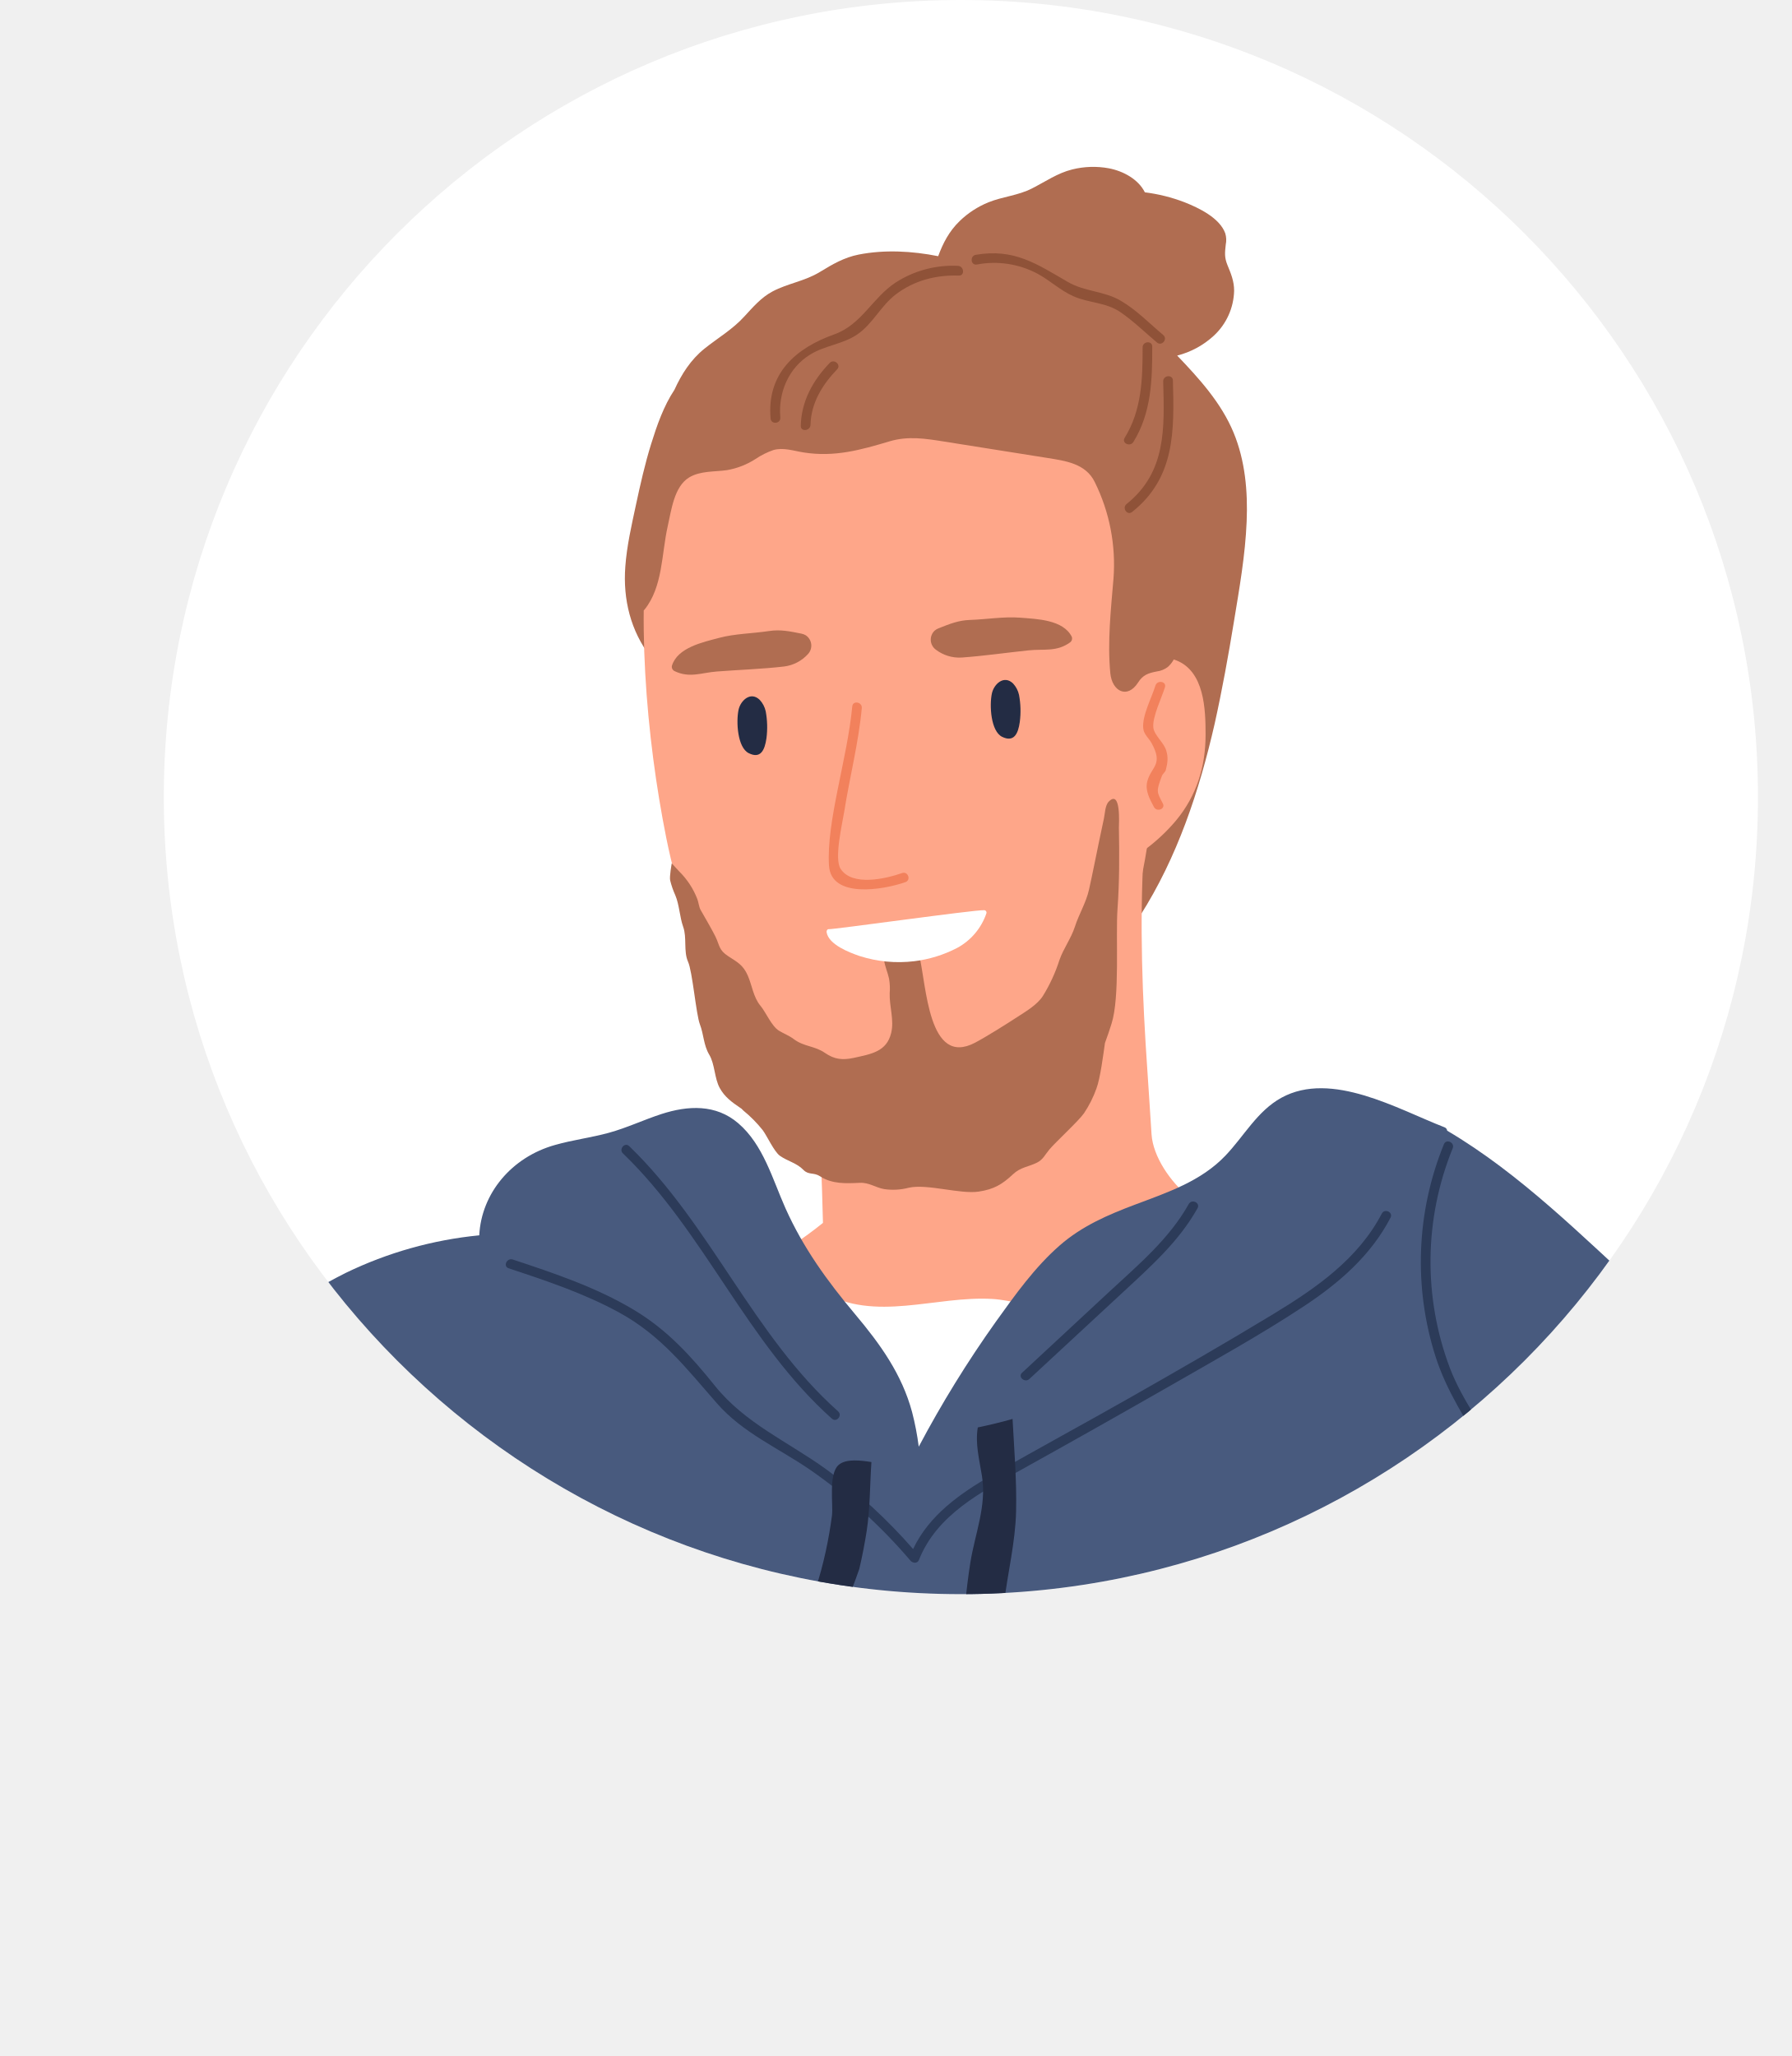
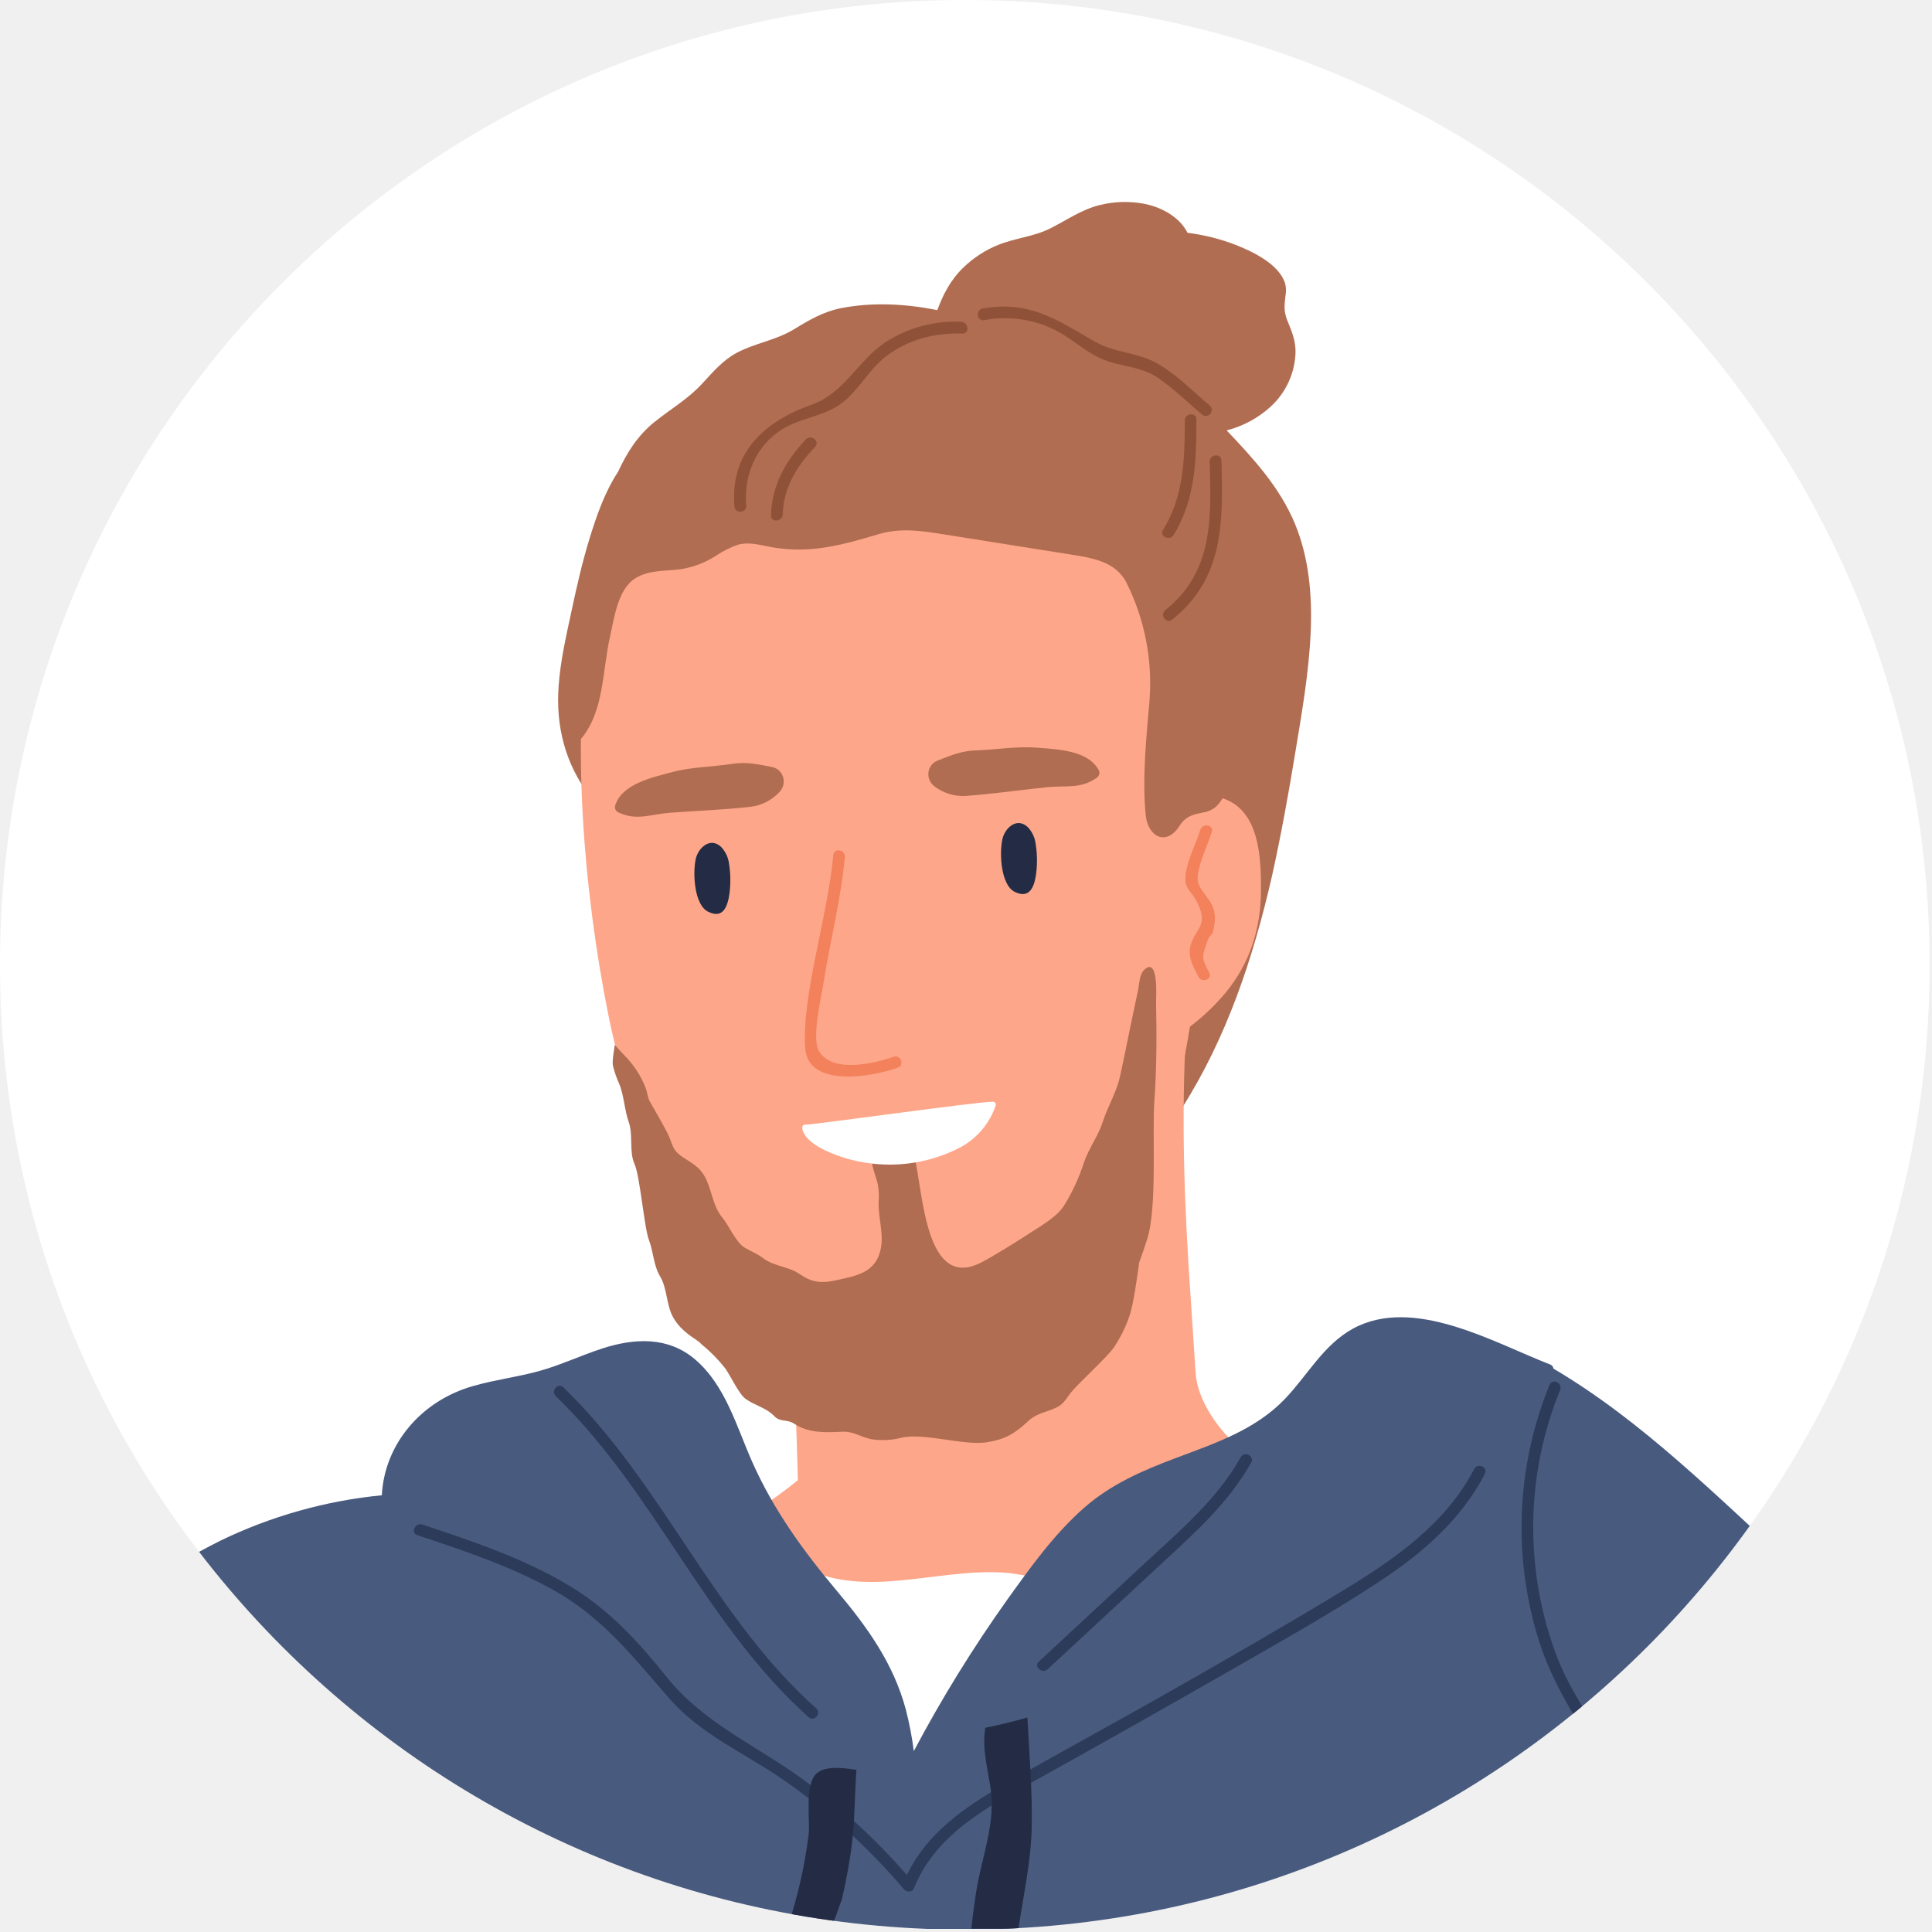
- <svg xmlns="http://www.w3.org/2000/svg" viewBox="0 0 736.25 845.07">
+ <svg xmlns="http://www.w3.org/2000/svg" viewBox="0 0 655.89 656.05">
  <defs>
    <style>.cls-1{fill:none;}.cls-2{clip-path:url(#clip-path);}.cls-3{fill:#fff;}.cls-4{fill:#b06d51;}.cls-5{fill:#fea689;}.cls-6{fill:#232c44;}.cls-7{fill:#f2815c;}.cls-8{fill:#8f5238;}.cls-9{fill:#485a7e;}.cls-10{fill:#2c3b59;}</style>
-     <clipPath id="clip-path" transform="translate(67.33)">
+     <clipPath id="clip-path" transform="translate(0 0)">
      <circle class="cls-1" cx="327.62" cy="327.62" r="327.62" />
    </clipPath>
  </defs>
  <g id="Layer_2" data-name="Layer 2">
    <g id="Layer_1-2" data-name="Layer 1">
      <g class="cls-2">
-         <circle class="cls-3" cx="394.95" cy="327.62" r="327.62" />
-         <path class="cls-4" d="M439.84,255.56c2.24-13.65,4.68-27.38,5.24-41.22.51-12.36-.6-25-5.37-36.52-5.09-12.28-14.13-22.18-23.18-31.67a34.88,34.88,0,0,0,15-8.12,26,26,0,0,0,8.4-18.55c0-3.92-1.29-7-2.74-10.52-1.3-3.19-1.06-5.08-.7-8.43a9.39,9.39,0,0,0-.2-4.62c-2.29-6.39-11-10.52-16.8-12.8a69.48,69.48,0,0,0-16.25-4.06c-2.61-5.27-8.73-8.72-14.84-9.88a35.56,35.56,0,0,0-15,.47c-6.09,1.51-11,5-16.51,7.79-5.72,2.95-12.05,3.35-17.95,5.73a37,37,0,0,0-11.82,7.7c-4.4,4.25-6.9,9.21-8.83,14.44-10.74-2.14-22-2.75-32.65-.67-6,1.18-10.81,4-16,7.17-6.19,3.78-13.18,4.67-19.46,8-4.62,2.46-8,6.41-11.52,10.23-4.93,5.43-10.81,8.76-16.45,13.29s-9.4,10.47-12.33,16.9c-4.44,6.68-7.22,14.71-9.55,22.19-2.57,8.25-4.46,16.68-6.27,25.12s-3.75,16.82-4.37,25.39c-1,13.52,2.2,26.34,10.37,37.07a.8.8,0,0,0,.15.21c.4.51.79,1,1.21,1.53a1.06,1.06,0,0,0,1.71-.15c13.7,6.18,26.82,12.93,39.12,21.72,12.55,9,24.49,18.87,36.31,28.76,23.59,19.76,42.11,44.46,66.5,63.34,8.87,6.87,19.5,16.2,31.62,13.61,11.39-2.43,18.77-13.52,24.61-22.65,15.3-24,24.33-51.28,30.63-78.84C435,283.65,437.54,269.61,439.84,255.56Z" transform="translate(67.33)" />
-         <path class="cls-5" d="M404,349.06c4.16-25,19-135.52,10.7-154.64-6.2-14.2-16.54-20.91-28.35-29.11-2-1.4-4.12-2.88-6.25-4.42-1.68-1.24-3.41-2.55-5.13-3.92-12.1-9.68-28.88-11.24-43.81-11.1-34.64.28-68.34,2.75-98.65,21.31a102.68,102.68,0,0,0-12,8.5c-1.08.88-2.13,1.79-3.14,2.74A61.1,61.1,0,0,0,206,192.14a38.71,38.71,0,0,0-5.23,16.55c-7.2,41.29-2.43,94.91,5.75,135.68,9.06,45.11,31.68,97.74,81.2,107.83a78.77,78.77,0,0,0,25.55,1c41.08-5,69.36-32.36,82.7-71.16A204.23,204.23,0,0,0,404,349.06Z" transform="translate(67.33)" />
-         <path class="cls-5" d="M498.51,510.55c-29.43-8.56-51.34,2.3-77-18.43-7.86-6.34-14.9-16.77-15.52-25.85-.59-8.67-1.09-17.35-1.7-26-2.1-30.2-3.27-60.46-1.51-90.66l.5-.38a74.76,74.76,0,0,0,12.79-12c8.45-10.17,12.15-22.16,12.13-35.31,0-10.43-.47-26-12.12-30.53-8-3.1-17.67,3.46-22.3,10.58-.48-.54-.93-1.1-1.38-1.67a13.86,13.86,0,0,1,2.32-3.76c.84-1-.68-2.25-1.52-1.29-3.23,3.72-4.11,8.16-4.27,13-.22,6.92.26,13.9.26,20.83q0,16.43-.92,32.85-9.39,10-18.69,20.17c-9.91,10.83-20.69,17.58-33.11,25.06s-24.65,15.65-36.39,24.33c-5.69,4.19-30.56-4.29-31.61-14.86-.25-2.55-4.21-2.18-4,.38q5.22,52.69,6.46,105.63c-4.13,3.37-8.5,6.48-12.85,9.44a220.22,220.22,0,0,1-43.93,23.34,2,2,0,0,0-.59,3.38c22.09,17.68,53.11,35.07,77.08,50.11,9.26,5.81,14.4,8.72,25.19,6.21,13.39-3.11,26.66-6.83,39.76-11a556.64,556.64,0,0,0,143.71-70C500.86,513.08,500.07,511,498.51,510.55Z" transform="translate(67.33)" />
-         <path class="cls-6" d="M247.7,303.49a35.62,35.62,0,0,0-.3-11.13,10.07,10.07,0,0,0-2.48-4.72c-3.74-3.6-7.86.29-8.68,4.09-1.06,4.93-.46,15.56,4.2,17.85C245.28,312,247,308.36,247.7,303.49Z" transform="translate(67.33)" />
-         <path class="cls-6" d="M351.83,296.76a35.55,35.55,0,0,0-.31-11.13,10,10,0,0,0-2.47-4.72c-3.75-3.6-7.86.29-8.68,4.09-1.07,4.93-.47,15.56,4.2,17.85C349.4,305.22,351.16,301.63,351.83,296.76Z" transform="translate(67.33)" />
-         <path class="cls-7" d="M303.46,358.84c-6.5,2.29-20.44,5.66-25.27-1.71-2.76-4.21.7-18.58,1.49-23.57,2.24-14.22,5.88-28.15,7.21-42.52.23-2.53-3.68-3.24-3.92-.68-2,21.54-10.69,47.31-9.56,65.42.85,13.66,22.32,10,31.43,6.79C307.26,361.72,305.87,358,303.46,358.84Z" transform="translate(67.33)" />
-         <path class="cls-4" d="M263.81,261.09a5.62,5.62,0,0,0-1.74-.65c-4.78-.95-8.56-1.79-13.38-1.06-6.53,1-14,1.07-20.39,2.79-6.77,1.8-17.21,4-19.46,11.5a2,2,0,0,0,1.06,2.16c6.23,3,11,.66,17.46.17,9.12-.7,18.54-1,27.58-2.05a15.91,15.91,0,0,0,9.84-5.12A5.09,5.09,0,0,0,263.81,261.09Z" transform="translate(67.33)" />
-         <path class="cls-4" d="M317.29,267a15.88,15.88,0,0,0,10.6,3.27c9.07-.64,18.4-2,27.5-2.95,6.48-.68,11.56.73,17.14-3.3a2,2,0,0,0,.66-2.32c-3.57-7-14.23-7.26-21.21-7.82-6.61-.53-14,.72-20.56.93-4.87.15-8.44,1.66-13,3.45a5.5,5.5,0,0,0-1.59.95A5.09,5.09,0,0,0,317.29,267Z" transform="translate(67.33)" />
-         <path class="cls-4" d="M392,373.6c.8-11.11.78-22.26.57-33.4,0-1.43.94-15.9-4.17-10.72-1.55,1.57-1.55,5.06-2,7l-2,9.46c-1.37,6.56-2.65,13.16-4.11,19.7-1.24,5.51-4.13,10-5.83,15.33-1.56,4.8-4.69,8.9-6.34,13.66a66.17,66.17,0,0,1-6.8,14.75c-2.4,3.71-7.06,6.39-10.67,8.74-4.26,2.79-12.72,8.1-17.21,10.46-19.32,10.16-19.9-23.59-23-36.24a1.07,1.07,0,0,0-.19-.09,21.42,21.42,0,0,0-12.49,1.87,1.17,1.17,0,0,0-.53.48,4.35,4.35,0,0,0-1.13.34c.37,2.44,1.44,4.76,2,7.33a24.2,24.2,0,0,1,.26,6c-.17,5.47,1.91,10.92.61,16.3-1.88,7.75-8.23,8.65-15.4,10.25-4.61,1-7.91.62-11.75-2-4.25-3-8.67-2.53-12.93-5.75-1.9-1.44-4-2.19-6-3.4-3.09-1.87-5.36-7.54-7.67-10.3-2.92-3.51-3.41-8.32-5.19-12.39-1.92-4.37-4.24-5.48-8-7.93-4-2.61-3.46-4.34-5.34-8.19-1.06-2.18-4.72-8.57-6.06-10.88-.63-1.09-.87-3.21-1.33-4.42a32.2,32.2,0,0,0-7.44-11.36c-.58-.58-3.08-3.37-3.08-3.37s-1,5.47-.66,7a34.62,34.62,0,0,0,2.1,6.1c1.67,3.86,1.81,9,3.25,13,1.61,4.43.08,10.07,2,14.36,1.84,4,3.29,21.64,4.88,25.75s1.48,8.51,3.84,12.47,2.09,9.65,4.32,13.7c2,3.66,5,5.83,8.4,8.13l.48.32c.27.27.54.56.82.81a52.13,52.13,0,0,1,8,8.11c1.69,2.27,4.68,8.81,7,10.46,3.12,2.22,7,3,9.69,5.82,2.15,2.21,4.17.9,6.83,2.62,5,3.27,10.67,2.95,16.35,2.69,3.85-.17,6.37,1.93,10,2.58a25.41,25.41,0,0,0,10.12-.56c7.45-1.72,21.19,2.76,28.81,1.58,6.15-.95,9.52-2.89,14-7.09,3.17-3,6.28-3,9.93-4.83,2.45-1.2,3.38-3.41,5.08-5.41,2.51-3,11.9-11.59,14.18-14.83a45.69,45.69,0,0,0,5.14-10.21c1.6-4.23,2.86-14.29,3.5-18.71,1-2.69,1.91-5.38,2.69-7.88C393.05,409.84,391.18,384.94,392,373.6Z" transform="translate(67.33)" />
-         <path class="cls-3" d="M337.15,374.11c-4.41-.13-62.06,8-63.77,7.8-.7-.08-1.05.7-.95,1.25.83,5.11,9.28,8.31,13.47,9.76a52.8,52.8,0,0,0,22.65,2.15,51.82,51.82,0,0,0,17.52-5.44,25.45,25.45,0,0,0,12.05-14.26A1,1,0,0,0,337.15,374.11Z" transform="translate(67.33)" />
-         <path class="cls-7" d="M410.64,330.28c-2.52-4.88-2.85-4.85-.37-11.41.32-.84,1.36-1.52,1.58-2.39.75-3,1.08-5.12.13-8.12-1-3.2-4.87-6.18-5.25-9.22-.55-4.28,3.55-12.63,4.77-16.66.74-2.45-3.18-3.11-3.92-.68-1.53,5.05-5.56,12.38-5,17.62.25,2.44,2.24,3.9,3.41,6,5,9-.15,9.61-1.74,15.72-1,3.77,1,7.3,2.71,10.53C408.08,333.91,411.82,332.56,410.64,330.28Z" transform="translate(67.33)" />
-         <path class="cls-8" d="M410.81,137.72c-5.64-4.75-11.16-10.46-17.58-14.17-6.89-4-14.71-3.63-21.67-7.67-12.93-7.5-22.05-13.82-37.8-11.15-2.51.43-2.15,4.39.38,4a38,38,0,0,1,24.75,3.65c5.19,2.75,9.5,6.92,14.88,9.34,6.44,2.9,13.36,2.44,19.4,6.57,5.33,3.64,10.14,8.35,15.07,12.51C410.2,142.42,412.77,139.38,410.81,137.72Z" transform="translate(67.33)" />
-         <path class="cls-3" d="M446.93,526.11c-7.87-13.2-31.37-6.41-43-3.7a152.31,152.31,0,0,0-26.22,8.76c-4.52,2-8.85,4.18-13.77,5-7.74,1.24-15.53-1.79-23.29-2.26-23.57-1.42-48.16,9.78-70.2-3-12.41-7.17-24.88-19.52-39.29-18.25-.25-.17-.5-.35-.77-.5a2,2,0,0,0-2.37.52,7.84,7.84,0,0,0-.51.6,26.54,26.54,0,0,0-6.25,2.44c-2.26,1.21.05,4.45,2.28,3.25a22.58,22.58,0,0,1,4-1.69,2.29,2.29,0,0,0,1.7.66l.8,0a1.83,1.83,0,0,0,.73-.19c2.48,7.86,8.26,25.43,8.91,27.09q5.84,14.91,13,29.25c9.23,18.44,19.82,37.34,33,53.29,12.45,15.07,28.74,11.54,44.58,3.64,19.35-9.64,38.44-20.08,57.16-30.91,16.94-9.8,33.62-20.76,46.65-35.55C442.16,555.4,454.58,539,446.93,526.11Z" transform="translate(67.33)" />
-         <path class="cls-9" d="M-60.15,626.9c.85,1.88,2.36,5.27,2.6,5.78A384.21,384.21,0,0,0-36.9,669.59c14.26,22.94,30.07,44.92,43.72,68.24C22.55,764.69,34.11,794.45,46.44,823l6.06,14,.84.21c7.83,1.88,15.73,3.31,23.67,4.55l1.52.26c1.11.11,2.23.18,3.24.29,3.8.41,7.62.76,11.43,1.06,30.31,2.39,60.72,1.63,91.08,1.43,129.82-.88,259.66.33,389.48-.07q27.93-.09,55.89-.24c15.07-55.91,28.13-103.89,28.13-103.89s8.51-95,9.94-124c.5-10.29.79-20.6,1.19-30.9-5.67-5.91-12.71-11-17.95-15.79L608.77,531.6c-25.88-23.51-51-49-81.27-66.86a1.67,1.67,0,0,0-1.11-1.4c-19.17-7.43-46.42-23.41-67-12.15-10,5.48-15.42,15.88-23.1,23.87-10,10.48-23.8,15.08-37.05,20.06-11.19,4.2-21.9,8.83-31,16.79C358,520.86,349.91,532.22,342,543.25a458.62,458.62,0,0,0-31.7,51.37,113,113,0,0,0-2.74-14.23c-4.19-15.58-13.11-27.94-23.36-40.14-11.45-13.63-21.39-27.31-28.7-43.67-5.31-11.9-9.09-26.07-19.38-34.89-9.2-7.9-20.64-7.34-31.62-3.78-7.26,2.37-14.17,5.66-21.55,7.69s-14.82,2.92-22.1,5c-17.93,5-30.33,19.94-31.19,37.15a161.86,161.86,0,0,0-54.87,15.44,216.94,216.94,0,0,0-28.76,17.31c-13.64,9.45-26.7,19.85-40.45,29.16-12.25,8.28-25.13,15.68-39.13,20.52-12,4.12-23.3,7.18-33.82,13.68a149.43,149.43,0,0,0,5.06,17.58C-62.1,621.9-60.89,625-60.15,626.9Z" transform="translate(67.33)" />
-         <path class="cls-10" d="M542.78,596.47c5.42,9.19,7.9,18,7.2,28.63-.55,8.39-2.22,16.62-2.14,25.06.32,33.6,22,62,38.82,89.5l16.05,26.28c1.14,1.87,2.48,5.07,4.36,7.44-.33,24.7-7.12,48.1-14.87,71.28l4.12,0c7.37-22.28,13.79-44.75,14.62-68.44a4.92,4.92,0,0,0,1,.15c5.09.2,11.95-8.61,15.5-11.68l23-19.93c1.92-1.66-.35-4.93-2.29-3.26l-20.15,17.44-8.64,7.48c-4.22,3.65-5.88,6.76-10.44,2.18-5.28-5.31-9.09-14.89-13-21.35l-14-23c-8.22-13.47-17.11-26.83-23.13-41.48-6.78-16.48-7.61-32.5-5.6-50,1.36-11.92,1.32-22.46-4.21-33.38-6.43-12.71-15.23-23.64-20.37-37.11A123.75,123.75,0,0,1,529.76,472c1-2.37-2.63-4.08-3.6-1.7a128.2,128.2,0,0,0-3.39,87.46C527.38,572,535.25,583.69,542.78,596.47Z" transform="translate(67.33)" />
-         <path class="cls-10" d="M500.63,498.81c-9.7,18.59-26.83,30.5-44.31,41.13-19.39,11.79-39.09,23.09-58.81,34.31-18.95,10.79-38.17,21.12-57.05,32-13.19,7.62-25.87,16.5-32.48,30.45a217.94,217.94,0,0,0-35.54-32.65c-15.83-11.49-33.41-18.88-45.93-34.46-9.87-12.28-19.61-23-33.28-31.19-15.49-9.28-32.75-15.06-49.8-20.71-2.4-.8-4.12,2.79-1.7,3.6,15.53,5.15,31.2,10.38,45.59,18.28,17.15,9.42,27.42,22.83,40,37.2C238,589,252.57,595.13,265.69,604.16a214.4,214.4,0,0,1,41.25,37.36c.89,1,2.82,1.22,3.42-.3,7.42-18.77,25.94-28.15,42.63-37.42q30.17-16.77,60.13-33.91c18.47-10.62,37.27-21,55.08-32.72,14.63-9.63,27.81-20.92,36-36.65C505.41,498.24,501.81,496.55,500.63,498.81Z" transform="translate(67.33)" />
-         <path class="cls-10" d="M277.15,580.1c-34.95-31.14-52.24-76.57-85.85-109-1.84-1.78-4.4,1.27-2.56,3,33.59,32.37,50.86,77.78,85.85,109C276.5,584.84,279.06,581.8,277.15,580.1Z" transform="translate(67.33)" />
-         <path class="cls-10" d="M421.28,494.89c-8.06,14.38-20.76,25-32.68,36.06l-35.83,33.28c-1.88,1.74,1.18,4.29,3,2.57L394.39,531c11.34-10.53,22.84-20.72,30.49-34.37C426.13,494.36,422.53,492.67,421.28,494.89Z" transform="translate(67.33)" />
-         <path class="cls-6" d="M288.92,629.16c1.42-9.36,1.28-18.81,1.93-28.22-4.21-.64-10.33-1.5-13.43,1.14-4.35,3.72-2.19,16.44-2.79,20.91-2.46,18.45-8.45,42.46-20.78,56.75a40.11,40.11,0,0,0-9,16.31c-2.46,9.31-.41,18.72-2,28.09-1.73,10-8.83,17.77-12.87,26.86a80,80,0,0,0-6.21,23.94,112.86,112.86,0,0,0,26.47-4.39c.76-2.09,1.27-4.29,1.8-5.94a122.63,122.63,0,0,0,5.42-27.83c.72-9.7.24-19.17,3.27-28.55,6.8-21,17.73-41.86,25.14-63.38Q287.69,637.08,288.92,629.16Z" transform="translate(67.33)" />
-         <path class="cls-6" d="M331.5,642.36c-3.64,22.87-3.69,46.61-5,69.73a101,101,0,0,1,16.71-5.86,16.7,16.7,0,0,0,.29-1.89c1.36-14.92,0-30,1.81-45.06,1.51-12.67,4.71-25.29,5-38.06.3-12.61-.78-25.35-1.45-38-4.71,1.36-9.49,2.49-14.29,3.49-1.1,6.71.58,12.93,1.71,19.93C338.28,619,333.4,630.38,331.5,642.36Z" transform="translate(67.33)" />
-         <path class="cls-4" d="M424.9,222.17c.06-11.54-3.31-22.61-8.68-32.74-5.2-9.82-12-18.67-19.26-27.05-7.63-8.83-15.2-16.69-26.71-20.11-12.83-3.82-26.5-2.93-39.69-2.31-14.3.67-28.63,1.23-42.92,2.24-7.07.5-14.07,1.44-20.59,4.36-5.56,2.48-10.56,6-15.87,9-10.56,5.89-22.49,9-32.74,15.49-11.34,7.15-16.12,18-20.05,30.36-4.56,14.37-7,29.33-5.41,44.41a1,1,0,0,0,.13.41,1.88,1.88,0,0,1-.06.31,1,1,0,0,0,0,.62.9.9,0,0,0,0,1.08,6.49,6.49,0,0,0,3.33,2.62,1,1,0,0,0,1.18-.26c7.59-9.39,7-22.95,9.54-34.21,1.5-6.58,2.63-16.41,8.83-20.15,4.6-2.77,10.41-2.27,15.55-3a31.54,31.54,0,0,0,11.78-4.61,31.21,31.21,0,0,1,7.33-3.66c4.17-1.16,8.32.38,12.42,1,12.59,2,23.36-1,35.25-4.56,7.68-2.29,14.78-1.14,22.54.09l21.16,3.36q10.57,1.68,21.16,3.36c7.48,1.2,15.83,2.3,19.52,9.9a76.35,76.35,0,0,1,7.7,39.77c-1.07,12.69-2.52,26.07-1.3,38.8.71,7.48,7,10.75,11.43,3.82,1.95-3.07,4.08-3.83,7.69-4.53a9.34,9.34,0,0,0,4.38-1.74c3.45-2.8,4.85-8.52,6.12-12.59A139.65,139.65,0,0,0,424.9,222.17Z" transform="translate(67.33)" />
-         <path class="cls-8" d="M326.4,109.27a43.34,43.34,0,0,0-25.54,6.82c-9.63,6.3-14,17.33-25.27,21.34-16,5.69-27.78,16.15-26.19,34.6.22,2.55,4.18,2.18,4-.38-.89-10.29,3.38-20.52,12.41-26,6-3.67,13.38-4.2,19.23-8.19,6.36-4.34,9.65-11.74,15.8-16.43,7.57-5.77,16.59-8.08,26-7.76C329.33,113.32,328.93,109.36,326.4,109.27Z" transform="translate(67.33)" />
-         <path class="cls-8" d="M273.69,149.18c-6.9,7.19-11.64,15.73-11.88,25.84-.06,2.55,3.9,2.16,4-.38.21-9,4.89-16.57,11-22.9C278.5,149.89,275.45,147.33,273.69,149.18Z" transform="translate(67.33)" />
-         <path class="cls-8" d="M414.77,156.37c-.07-2.56-4-2.18-4,.38.52,19.15,1.35,37.29-15.05,50.42-2,1.6.28,4.86,2.29,3.26C415.69,196.31,415.33,177.24,414.77,156.37Z" transform="translate(67.33)" />
-         <path class="cls-8" d="M406.27,142.43c0-2.56-4-2.17-3.95.38,0,13-.35,25.77-7.39,37.16-1.35,2.17,2.26,3.85,3.59,1.7C405.92,169.7,406.31,156.1,406.27,142.43Z" transform="translate(67.33)" />
+         <path class="cls-3" d="M327.62,0C146.68,0,0,146.68,0,327.62,0,504.06,139.49,647.9,314.2,655h26.85c174.71-7.05,314.19-150.89,314.19-327.33C655.24,146.68,508.56,0,327.62,0Z" transform="translate(0 0)" />
+         <path class="cls-4" d="M439.84,255.56c2.24-13.65,4.68-27.38,5.24-41.22.51-12.36-.6-25-5.37-36.52-5.09-12.28-14.13-22.18-23.18-31.67a34.88,34.88,0,0,0,15-8.12,26,26,0,0,0,8.4-18.55c0-3.92-1.29-7-2.74-10.52-1.3-3.19-1.06-5.08-.7-8.43a9.39,9.39,0,0,0-.2-4.62c-2.29-6.39-11-10.52-16.8-12.8a69.48,69.48,0,0,0-16.25-4.06c-2.61-5.27-8.73-8.72-14.84-9.88a35.56,35.56,0,0,0-15,.47c-6.09,1.51-11,5-16.51,7.79-5.72,2.95-12.05,3.35-17.95,5.73a37,37,0,0,0-11.82,7.7c-4.4,4.25-6.9,9.21-8.83,14.44-10.74-2.14-22-2.75-32.65-.67-6,1.18-10.81,4-16,7.17-6.19,3.78-13.18,4.67-19.46,8-4.62,2.46-8,6.41-11.52,10.23-4.93,5.43-10.81,8.76-16.45,13.29s-9.4,10.47-12.33,16.9c-4.44,6.68-7.22,14.71-9.55,22.19-2.57,8.25-4.46,16.68-6.27,25.12s-3.75,16.82-4.37,25.39c-1,13.52,2.2,26.34,10.37,37.07a.8.8,0,0,0,.15.21c.4.51.79,1,1.21,1.53a1.06,1.06,0,0,0,1.71-.15c13.7,6.18,26.82,12.93,39.12,21.72,12.55,9,24.49,18.87,36.31,28.76,23.59,19.76,42.11,44.46,66.5,63.34,8.87,6.87,19.5,16.2,31.62,13.61,11.39-2.43,18.77-13.52,24.61-22.65,15.3-24,24.33-51.28,30.63-78.84C435,283.65,437.54,269.61,439.84,255.56Z" transform="translate(0 0)" />
+         <path class="cls-5" d="M404,349.06c4.16-25,19-135.52,10.7-154.64-6.2-14.2-16.54-20.91-28.35-29.11-2-1.4-4.12-2.88-6.25-4.42-1.68-1.24-3.41-2.55-5.13-3.92-12.1-9.68-28.88-11.24-43.81-11.1-34.64.28-68.34,2.75-98.65,21.31a102.68,102.68,0,0,0-12,8.5c-1.08.88-2.13,1.79-3.14,2.74A61.1,61.1,0,0,0,206,192.14a38.71,38.71,0,0,0-5.23,16.55c-7.2,41.29-2.43,94.91,5.75,135.68,9.06,45.11,31.68,97.74,81.2,107.83a78.77,78.77,0,0,0,25.55,1c41.08-5,69.36-32.36,82.7-71.16A204.23,204.23,0,0,0,404,349.06Z" transform="translate(0 0)" />
+         <path class="cls-5" d="M498.51,510.55c-29.43-8.56-51.34,2.3-77-18.43-7.86-6.34-14.9-16.77-15.52-25.85-.59-8.67-1.09-17.35-1.7-26-2.1-30.2-3.27-60.46-1.51-90.66l.5-.38a74.76,74.76,0,0,0,12.79-12c8.45-10.17,12.15-22.16,12.13-35.31,0-10.43-.47-26-12.12-30.53-8-3.1-17.67,3.46-22.3,10.58-.48-.54-.93-1.1-1.38-1.67a13.86,13.86,0,0,1,2.32-3.76c.84-1-.68-2.25-1.52-1.29-3.23,3.72-4.11,8.16-4.27,13-.22,6.92.26,13.9.26,20.83q0,16.43-.92,32.85-9.39,10-18.69,20.17c-9.91,10.83-20.69,17.58-33.11,25.06s-24.65,15.65-36.39,24.33c-5.69,4.19-30.56-4.29-31.61-14.86-.25-2.55-4.21-2.18-4,.38q5.22,52.69,6.46,105.63c-4.13,3.37-8.5,6.48-12.85,9.44a220.22,220.22,0,0,1-43.93,23.34,2,2,0,0,0-.59,3.38c22.09,17.68,53.11,35.07,77.08,50.11,9.26,5.81,14.4,8.72,25.19,6.21,13.39-3.11,26.66-6.83,39.76-11a556.64,556.64,0,0,0,143.71-70C500.86,513.08,500.07,511,498.51,510.55Z" transform="translate(0 0)" />
+         <path class="cls-6" d="M247.7,303.49a35.62,35.62,0,0,0-.3-11.13,10.07,10.07,0,0,0-2.48-4.72c-3.74-3.6-7.86.29-8.68,4.09-1.06,4.93-.46,15.56,4.2,17.85C245.28,312,247,308.36,247.7,303.49Z" transform="translate(0 0)" />
+         <path class="cls-6" d="M351.83,296.76a35.55,35.55,0,0,0-.31-11.13,10,10,0,0,0-2.47-4.72c-3.75-3.6-7.86.29-8.68,4.09-1.07,4.93-.47,15.56,4.2,17.85C349.4,305.22,351.16,301.63,351.83,296.76Z" transform="translate(0 0)" />
+         <path class="cls-7" d="M303.46,358.84c-6.5,2.29-20.44,5.66-25.27-1.71-2.76-4.21.7-18.58,1.49-23.57,2.24-14.22,5.88-28.15,7.21-42.52.23-2.53-3.68-3.24-3.92-.68-2,21.54-10.69,47.31-9.56,65.42.85,13.66,22.32,10,31.43,6.79C307.26,361.72,305.87,358,303.46,358.84Z" transform="translate(0 0)" />
+         <path class="cls-4" d="M263.81,261.09a5.62,5.62,0,0,0-1.74-.65c-4.78-.95-8.56-1.79-13.38-1.06-6.53,1-14,1.07-20.39,2.79-6.77,1.8-17.21,4-19.46,11.5a2,2,0,0,0,1.06,2.16c6.23,3,11,.66,17.46.17,9.12-.7,18.54-1,27.58-2.05a15.91,15.91,0,0,0,9.84-5.12A5.09,5.09,0,0,0,263.81,261.09Z" transform="translate(0 0)" />
+         <path class="cls-4" d="M317.29,267a15.88,15.88,0,0,0,10.6,3.27c9.07-.64,18.4-2,27.5-2.95,6.48-.68,11.56.73,17.14-3.3a2,2,0,0,0,.66-2.32c-3.57-7-14.23-7.26-21.21-7.82-6.61-.53-14,.72-20.56.93-4.87.15-8.44,1.66-13,3.45a5.5,5.5,0,0,0-1.59.95A5.09,5.09,0,0,0,317.29,267Z" transform="translate(0 0)" />
+         <path class="cls-4" d="M392,373.6c.8-11.11.78-22.26.57-33.4,0-1.43.94-15.9-4.17-10.72-1.55,1.57-1.55,5.06-2,7l-2,9.46c-1.37,6.56-2.65,13.16-4.11,19.7-1.24,5.51-4.13,10-5.83,15.33-1.56,4.8-4.69,8.9-6.34,13.66a66.17,66.17,0,0,1-6.8,14.75c-2.4,3.71-7.06,6.39-10.67,8.74-4.26,2.79-12.72,8.1-17.21,10.46-19.32,10.16-19.9-23.59-23-36.24a1.07,1.07,0,0,0-.19-.09,21.42,21.42,0,0,0-12.49,1.87,1.17,1.17,0,0,0-.53.48,4.35,4.35,0,0,0-1.13.34c.37,2.44,1.44,4.76,2,7.33a24.2,24.2,0,0,1,.26,6c-.17,5.47,1.91,10.92.61,16.3-1.88,7.75-8.23,8.65-15.4,10.25-4.61,1-7.91.62-11.75-2-4.25-3-8.67-2.53-12.93-5.75-1.9-1.44-4-2.19-6-3.4-3.09-1.87-5.36-7.54-7.67-10.3-2.92-3.51-3.41-8.32-5.19-12.39-1.92-4.37-4.24-5.48-8-7.93-4-2.61-3.46-4.34-5.34-8.19-1.06-2.18-4.72-8.57-6.06-10.88-.63-1.09-.87-3.21-1.33-4.42a32.2,32.2,0,0,0-7.44-11.36c-.58-.58-3.08-3.37-3.08-3.37s-1,5.47-.66,7a34.62,34.62,0,0,0,2.1,6.1c1.67,3.86,1.81,9,3.25,13,1.61,4.43.08,10.07,2,14.36,1.84,4,3.29,21.64,4.88,25.75s1.48,8.51,3.84,12.47,2.09,9.65,4.32,13.7c2,3.66,5,5.83,8.4,8.13l.48.32c.27.27.54.56.82.81a52.13,52.13,0,0,1,8,8.11c1.69,2.27,4.68,8.81,7,10.46,3.12,2.22,7,3,9.69,5.82,2.15,2.21,4.17.9,6.83,2.62,5,3.27,10.67,2.95,16.35,2.69,3.85-.17,6.37,1.93,10,2.58a25.41,25.41,0,0,0,10.12-.56c7.45-1.72,21.19,2.76,28.81,1.58,6.15-.95,9.52-2.89,14-7.09,3.17-3,6.28-3,9.93-4.83,2.45-1.2,3.38-3.41,5.08-5.41,2.51-3,11.9-11.59,14.18-14.83a45.69,45.69,0,0,0,5.14-10.21c1.6-4.23,2.86-14.29,3.5-18.71,1-2.69,1.91-5.38,2.69-7.88C393.05,409.84,391.18,384.94,392,373.6Z" transform="translate(0 0)" />
+         <path class="cls-3" d="M337.15,374.11c-4.41-.13-62.06,8-63.77,7.8-.7-.08-1.05.7-.95,1.25.83,5.11,9.28,8.31,13.47,9.76a52.8,52.8,0,0,0,22.65,2.15,51.82,51.82,0,0,0,17.52-5.44,25.45,25.45,0,0,0,12.05-14.26A1,1,0,0,0,337.15,374.11Z" transform="translate(0 0)" />
+         <path class="cls-7" d="M410.64,330.28c-2.52-4.88-2.85-4.85-.37-11.41.32-.84,1.36-1.52,1.58-2.39.75-3,1.08-5.12.13-8.12-1-3.2-4.87-6.18-5.25-9.22-.55-4.28,3.55-12.63,4.77-16.66.74-2.45-3.18-3.11-3.92-.68-1.53,5.05-5.56,12.38-5,17.62.25,2.44,2.24,3.9,3.41,6,5,9-.15,9.61-1.74,15.72-1,3.77,1,7.3,2.71,10.53C408.08,333.91,411.82,332.56,410.64,330.28Z" transform="translate(0 0)" />
+         <path class="cls-8" d="M410.81,137.72c-5.64-4.75-11.16-10.46-17.58-14.17-6.89-4-14.71-3.63-21.67-7.67-12.93-7.5-22.05-13.82-37.8-11.15-2.51.43-2.15,4.39.38,4a38,38,0,0,1,24.75,3.65c5.19,2.75,9.5,6.92,14.88,9.34,6.44,2.9,13.36,2.44,19.4,6.57,5.33,3.64,10.14,8.35,15.07,12.51C410.2,142.42,412.77,139.38,410.81,137.72Z" transform="translate(0 0)" />
+         <path class="cls-3" d="M223.54,519a22.58,22.58,0,0,1,4-1.69,2.29,2.29,0,0,0,1.7.66l.8,0a1.83,1.83,0,0,0,.73-.19c2.48,7.86,8.26,25.43,8.91,27.09q5.84,14.91,13,29.25c9.23,18.44,19.82,37.34,33,53.29,12.45,15.07,28.74,11.54,44.58,3.64,19.35-9.64,38.44-20.08,57.16-30.91,16.94-9.8,33.62-20.76,46.65-35.55,8-9.11,20.45-25.56,12.8-38.4-7.87-13.2-31.37-6.41-43-3.7a152.31,152.31,0,0,0-26.22,8.76c-4.52,2-8.85,4.18-13.77,5-7.74,1.24-15.53-1.79-23.29-2.26-23.57-1.42-48.16,9.78-70.2-3-12.41-7.17-24.88-19.52-39.29-18.25-.25-.17-.5-.35-.77-.5a2,2,0,0,0-2.37.52,7.84,7.84,0,0,0-.51.6,26.7,26.7,0,0,0-6.25,2.44C219,516.92,221.31,520.16,223.54,519Z" transform="translate(0 0)" />
+         <path class="cls-9" d="M651,569.91,608.77,531.6c-25.88-23.51-51-49-81.27-66.86a1.67,1.67,0,0,0-1.11-1.4c-19.17-7.43-46.42-23.41-67-12.15-10,5.48-15.42,15.88-23.1,23.87-10,10.48-23.8,15.08-37.05,20.06-11.19,4.2-21.9,8.83-31,16.79C358,520.86,349.91,532.22,342,543.25a458.62,458.62,0,0,0-31.7,51.37,113,113,0,0,0-2.74-14.23c-4.19-15.58-13.11-27.94-23.36-40.14-11.45-13.63-21.39-27.31-28.7-43.67-5.31-11.9-9.09-26.07-19.38-34.89-9.2-7.9-20.64-7.34-31.62-3.78-7.26,2.37-14.17,5.66-21.55,7.69s-14.82,2.92-22.1,5c-17.93,5-30.33,19.94-31.19,37.15a161.86,161.86,0,0,0-54.87,15.44,216.94,216.94,0,0,0-28.76,17.31c-13.64,9.45-26.7,19.85-40.45,29.16C3.91,570.77,2.19,571.89.46,573v83h1.1V655H655.89V574.14C654.15,572.69,652.47,571.28,651,569.91Z" transform="translate(0 0)" />
+         <path class="cls-10" d="M542.78,596.47c5.42,9.19,7.9,18,7.2,28.63-.55,8.39-2.22,16.62-2.14,25.06,0,1.61.09,3.2.2,4.79h4.37a124.06,124.06,0,0,1,.75-22.18c1.36-11.92,1.32-22.46-4.21-33.38-6.43-12.71-15.23-23.64-20.37-37.11A123.75,123.75,0,0,1,529.76,472c1-2.37-2.63-4.08-3.6-1.7a128.2,128.2,0,0,0-3.39,87.46C527.38,572,535.25,583.69,542.78,596.47Z" transform="translate(0 0)" />
+         <path class="cls-10" d="M141.73,521.31c15.53,5.15,31.2,10.38,45.59,18.28,17.15,9.42,27.42,22.83,40,37.2C238,589,252.57,595.13,265.69,604.16a214.4,214.4,0,0,1,41.25,37.36c.89,1,2.82,1.22,3.42-.3,7.42-18.77,25.94-28.15,42.63-37.42q30.17-16.77,60.13-33.91c18.47-10.62,37.27-21,55.08-32.72,14.63-9.63,27.81-20.92,36-36.65,1.19-2.28-2.41-4-3.59-1.71-9.7,18.59-26.83,30.5-44.31,41.13-19.39,11.79-39.09,23.09-58.81,34.31-18.95,10.79-38.17,21.12-57.05,32-13.19,7.62-25.87,16.5-32.48,30.45a217.94,217.94,0,0,0-35.54-32.65c-15.83-11.49-33.41-18.88-45.93-34.46-9.87-12.28-19.61-23-33.28-31.19-15.49-9.28-32.75-15.06-49.8-20.71C141,516.91,139.31,520.5,141.73,521.31Z" transform="translate(0 0)" />
+         <path class="cls-10" d="M277.15,580.1c-34.95-31.14-52.24-76.57-85.85-109-1.84-1.78-4.4,1.27-2.56,3,33.59,32.37,50.86,77.78,85.85,109C276.5,584.84,279.06,581.8,277.15,580.1Z" transform="translate(0 0)" />
+         <path class="cls-10" d="M421.28,494.89c-8.06,14.38-20.76,25-32.68,36.06l-35.83,33.28c-1.88,1.74,1.18,4.29,3,2.57L394.39,531c11.34-10.53,22.84-20.72,30.49-34.37C426.13,494.36,422.53,492.67,421.28,494.89Z" transform="translate(0 0)" />
+         <path class="cls-6" d="M267.25,655h14.9c1.31-3.35,2.57-6.72,3.73-10.1q1.81-7.77,3-15.69c1.42-9.36,1.28-18.81,1.93-28.22-4.21-.64-10.33-1.5-13.43,1.14-4.35,3.72-2.19,16.44-2.79,20.91A164.29,164.29,0,0,1,267.25,655Z" transform="translate(0 0)" />
+         <path class="cls-6" d="M350.32,621.22c.3-12.61-.78-25.35-1.45-38-4.71,1.36-9.49,2.49-14.29,3.49-1.1,6.71.58,12.93,1.71,19.93,2,12.31-2.89,23.7-4.79,35.68-.67,4.17-1.21,8.37-1.66,12.59h16C347.5,643.73,350,632.54,350.32,621.22Z" transform="translate(0 0)" />
+         <path class="cls-4" d="M424.9,222.17c.06-11.54-3.31-22.61-8.68-32.74-5.2-9.82-12-18.67-19.26-27.05-7.63-8.83-15.2-16.69-26.71-20.11-12.83-3.82-26.5-2.93-39.69-2.31-14.3.67-28.63,1.23-42.92,2.24-7.07.5-14.07,1.44-20.59,4.36-5.56,2.48-10.56,6-15.87,9-10.56,5.89-22.49,9-32.74,15.49-11.34,7.15-16.12,18-20.05,30.36-4.56,14.37-7,29.33-5.41,44.41a1,1,0,0,0,.13.41,1.88,1.88,0,0,1-.06.31,1,1,0,0,0,0,.62.9.9,0,0,0,0,1.08,6.49,6.49,0,0,0,3.33,2.62,1,1,0,0,0,1.18-.26c7.59-9.39,7-22.95,9.54-34.21,1.5-6.58,2.63-16.41,8.83-20.15,4.6-2.77,10.41-2.27,15.55-3a31.54,31.54,0,0,0,11.78-4.61,31.21,31.21,0,0,1,7.33-3.66c4.17-1.16,8.32.38,12.42,1,12.59,2,23.36-1,35.25-4.56,7.68-2.29,14.78-1.14,22.54.09l21.16,3.36q10.57,1.68,21.16,3.36c7.48,1.2,15.83,2.3,19.52,9.9a76.35,76.35,0,0,1,7.7,39.77c-1.07,12.69-2.52,26.07-1.3,38.8.71,7.48,7,10.75,11.43,3.82,1.95-3.07,4.08-3.83,7.69-4.53a9.34,9.34,0,0,0,4.38-1.74c3.45-2.8,4.85-8.52,6.12-12.59A139.65,139.65,0,0,0,424.9,222.17Z" transform="translate(0 0)" />
+         <path class="cls-8" d="M326.4,109.27a43.34,43.34,0,0,0-25.54,6.82c-9.63,6.3-14,17.33-25.27,21.34-16,5.69-27.78,16.15-26.19,34.6.22,2.55,4.18,2.18,4-.38-.89-10.29,3.38-20.52,12.41-26,6-3.67,13.38-4.2,19.23-8.19,6.36-4.34,9.65-11.74,15.8-16.43,7.57-5.77,16.59-8.08,26-7.76C329.33,113.32,328.93,109.36,326.4,109.27Z" transform="translate(0 0)" />
+         <path class="cls-8" d="M273.69,149.18c-6.9,7.19-11.64,15.73-11.88,25.84-.06,2.55,3.9,2.16,4-.38.21-9,4.89-16.57,11-22.9C278.5,149.89,275.45,147.33,273.69,149.18Z" transform="translate(0 0)" />
+         <path class="cls-8" d="M414.77,156.37c-.07-2.56-4-2.18-4,.38.52,19.15,1.35,37.29-15.05,50.42-2,1.6.28,4.86,2.29,3.26C415.69,196.31,415.33,177.24,414.77,156.37Z" transform="translate(0 0)" />
+         <path class="cls-8" d="M406.27,142.43c0-2.56-4-2.17-3.95.38,0,13-.35,25.77-7.39,37.16-1.35,2.17,2.26,3.85,3.59,1.7C405.92,169.7,406.31,156.1,406.27,142.43Z" transform="translate(0 0)" />
      </g>
    </g>
  </g>
</svg>
